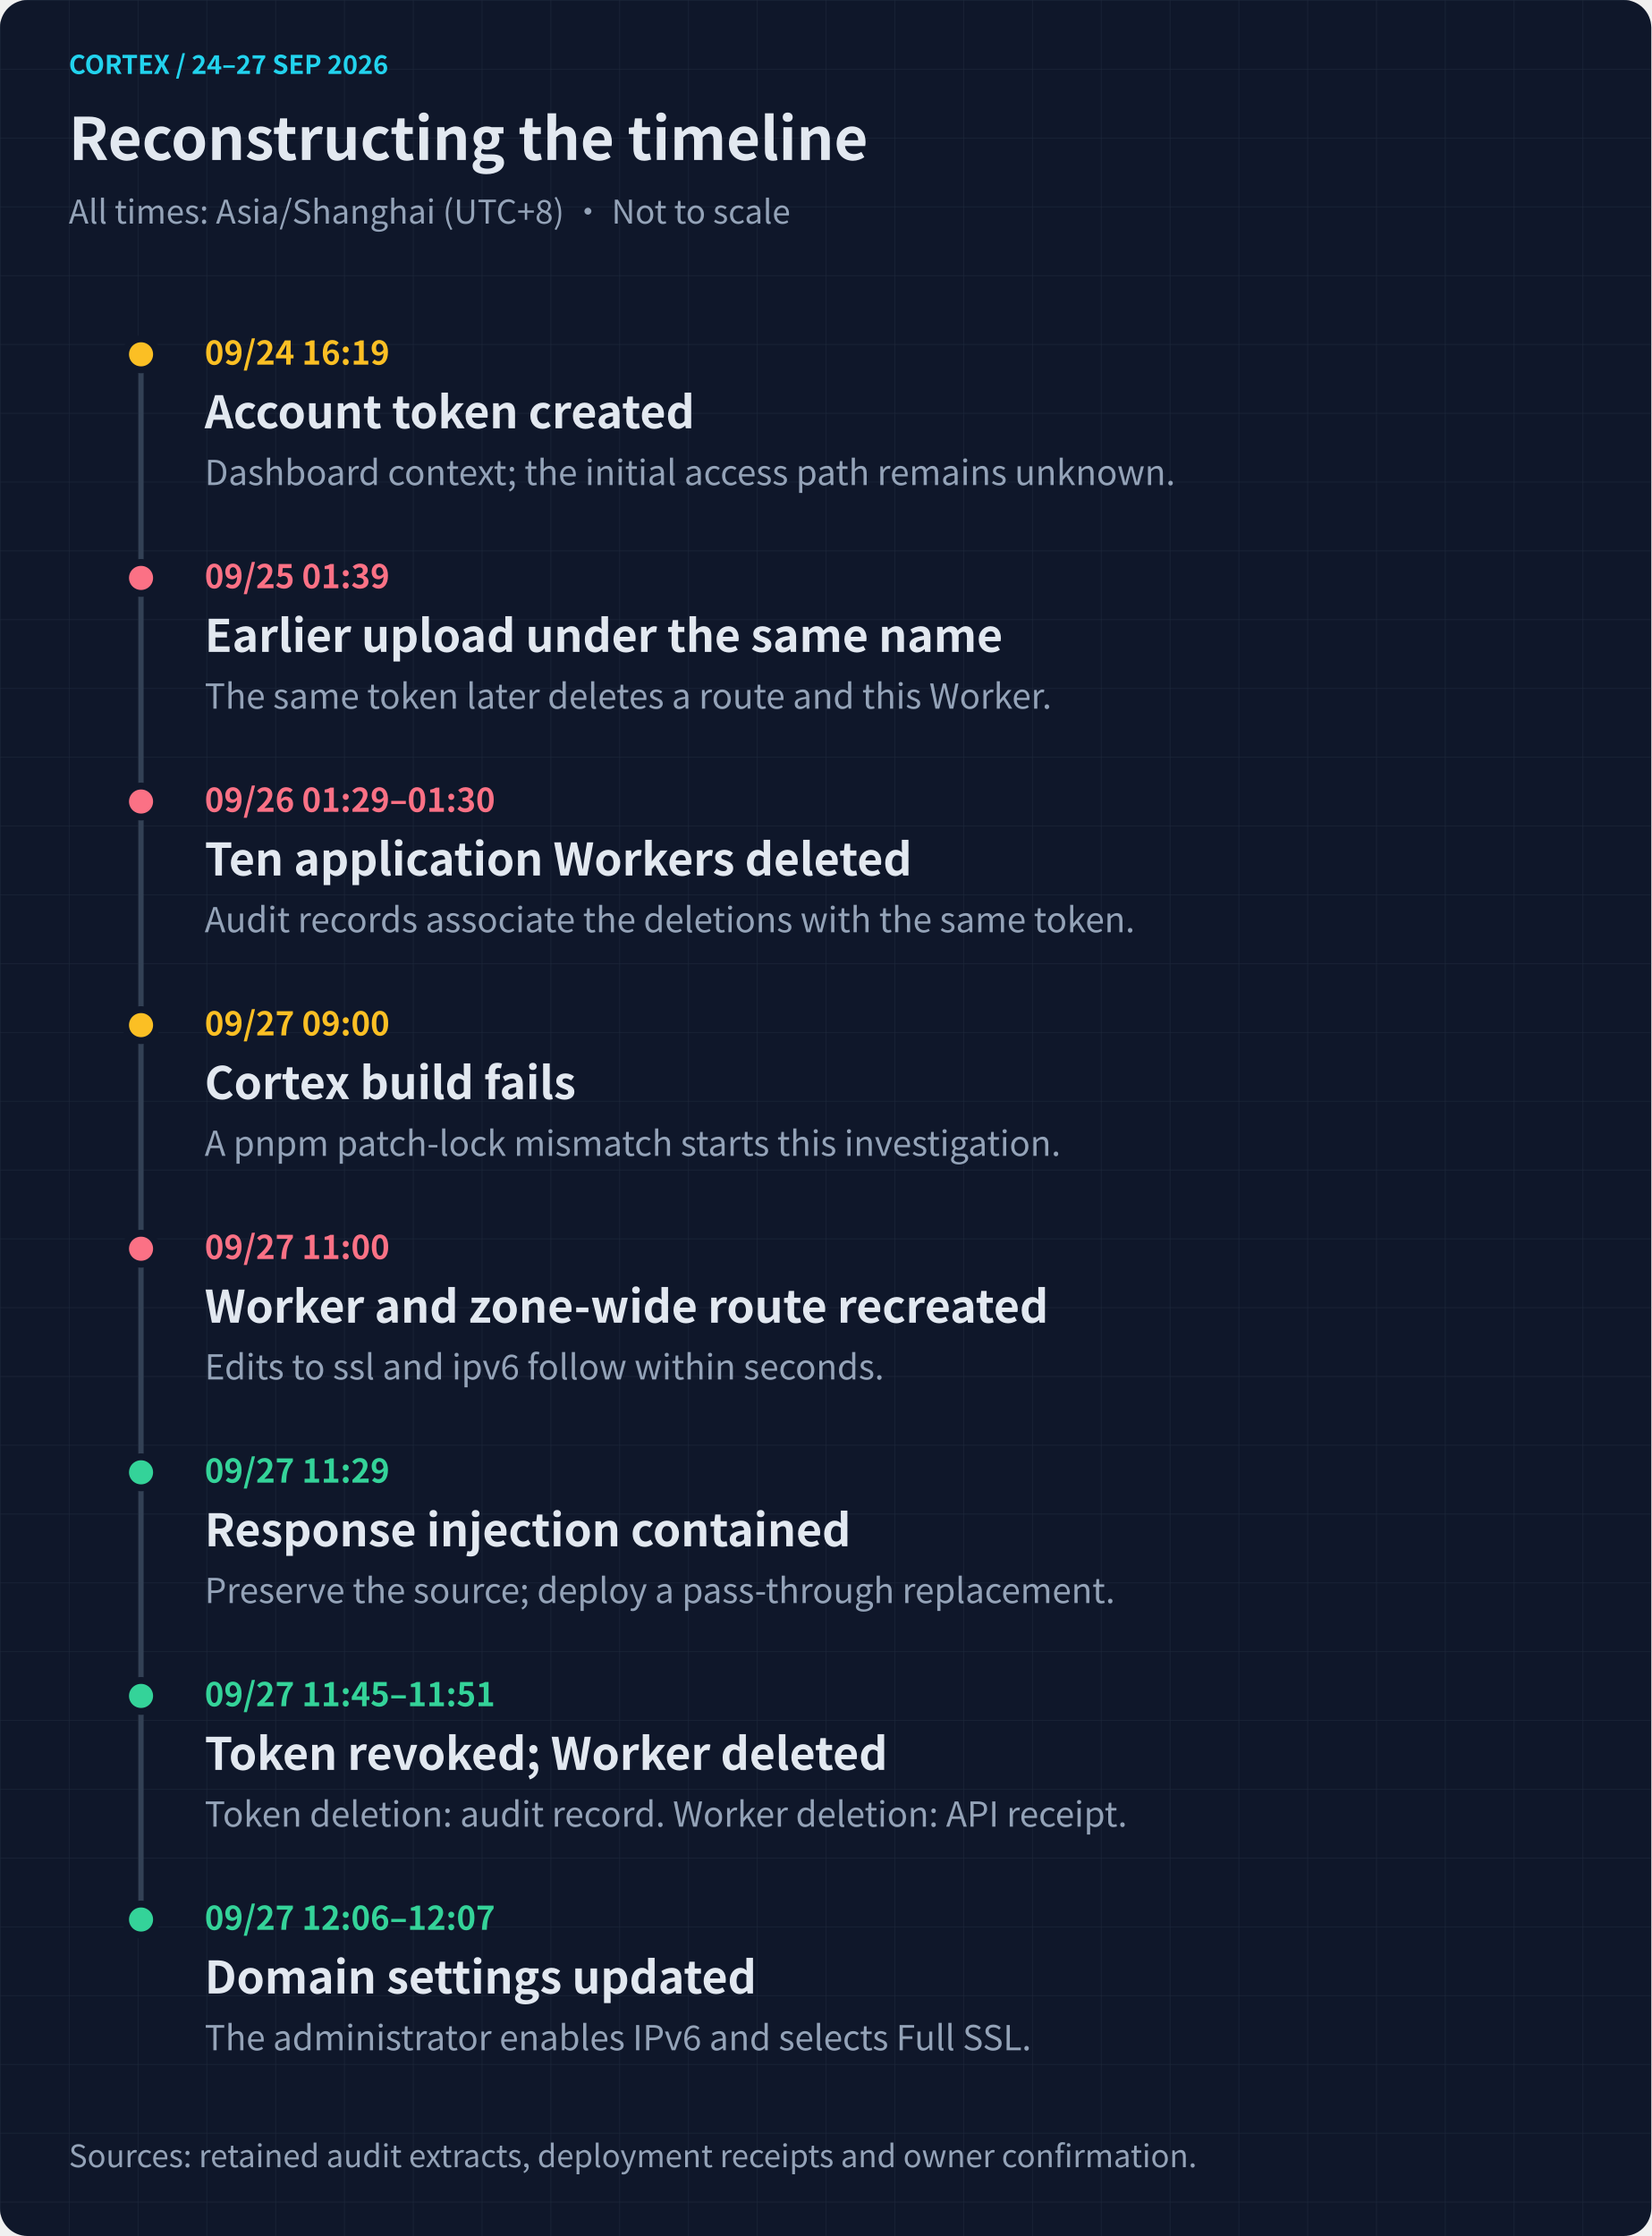
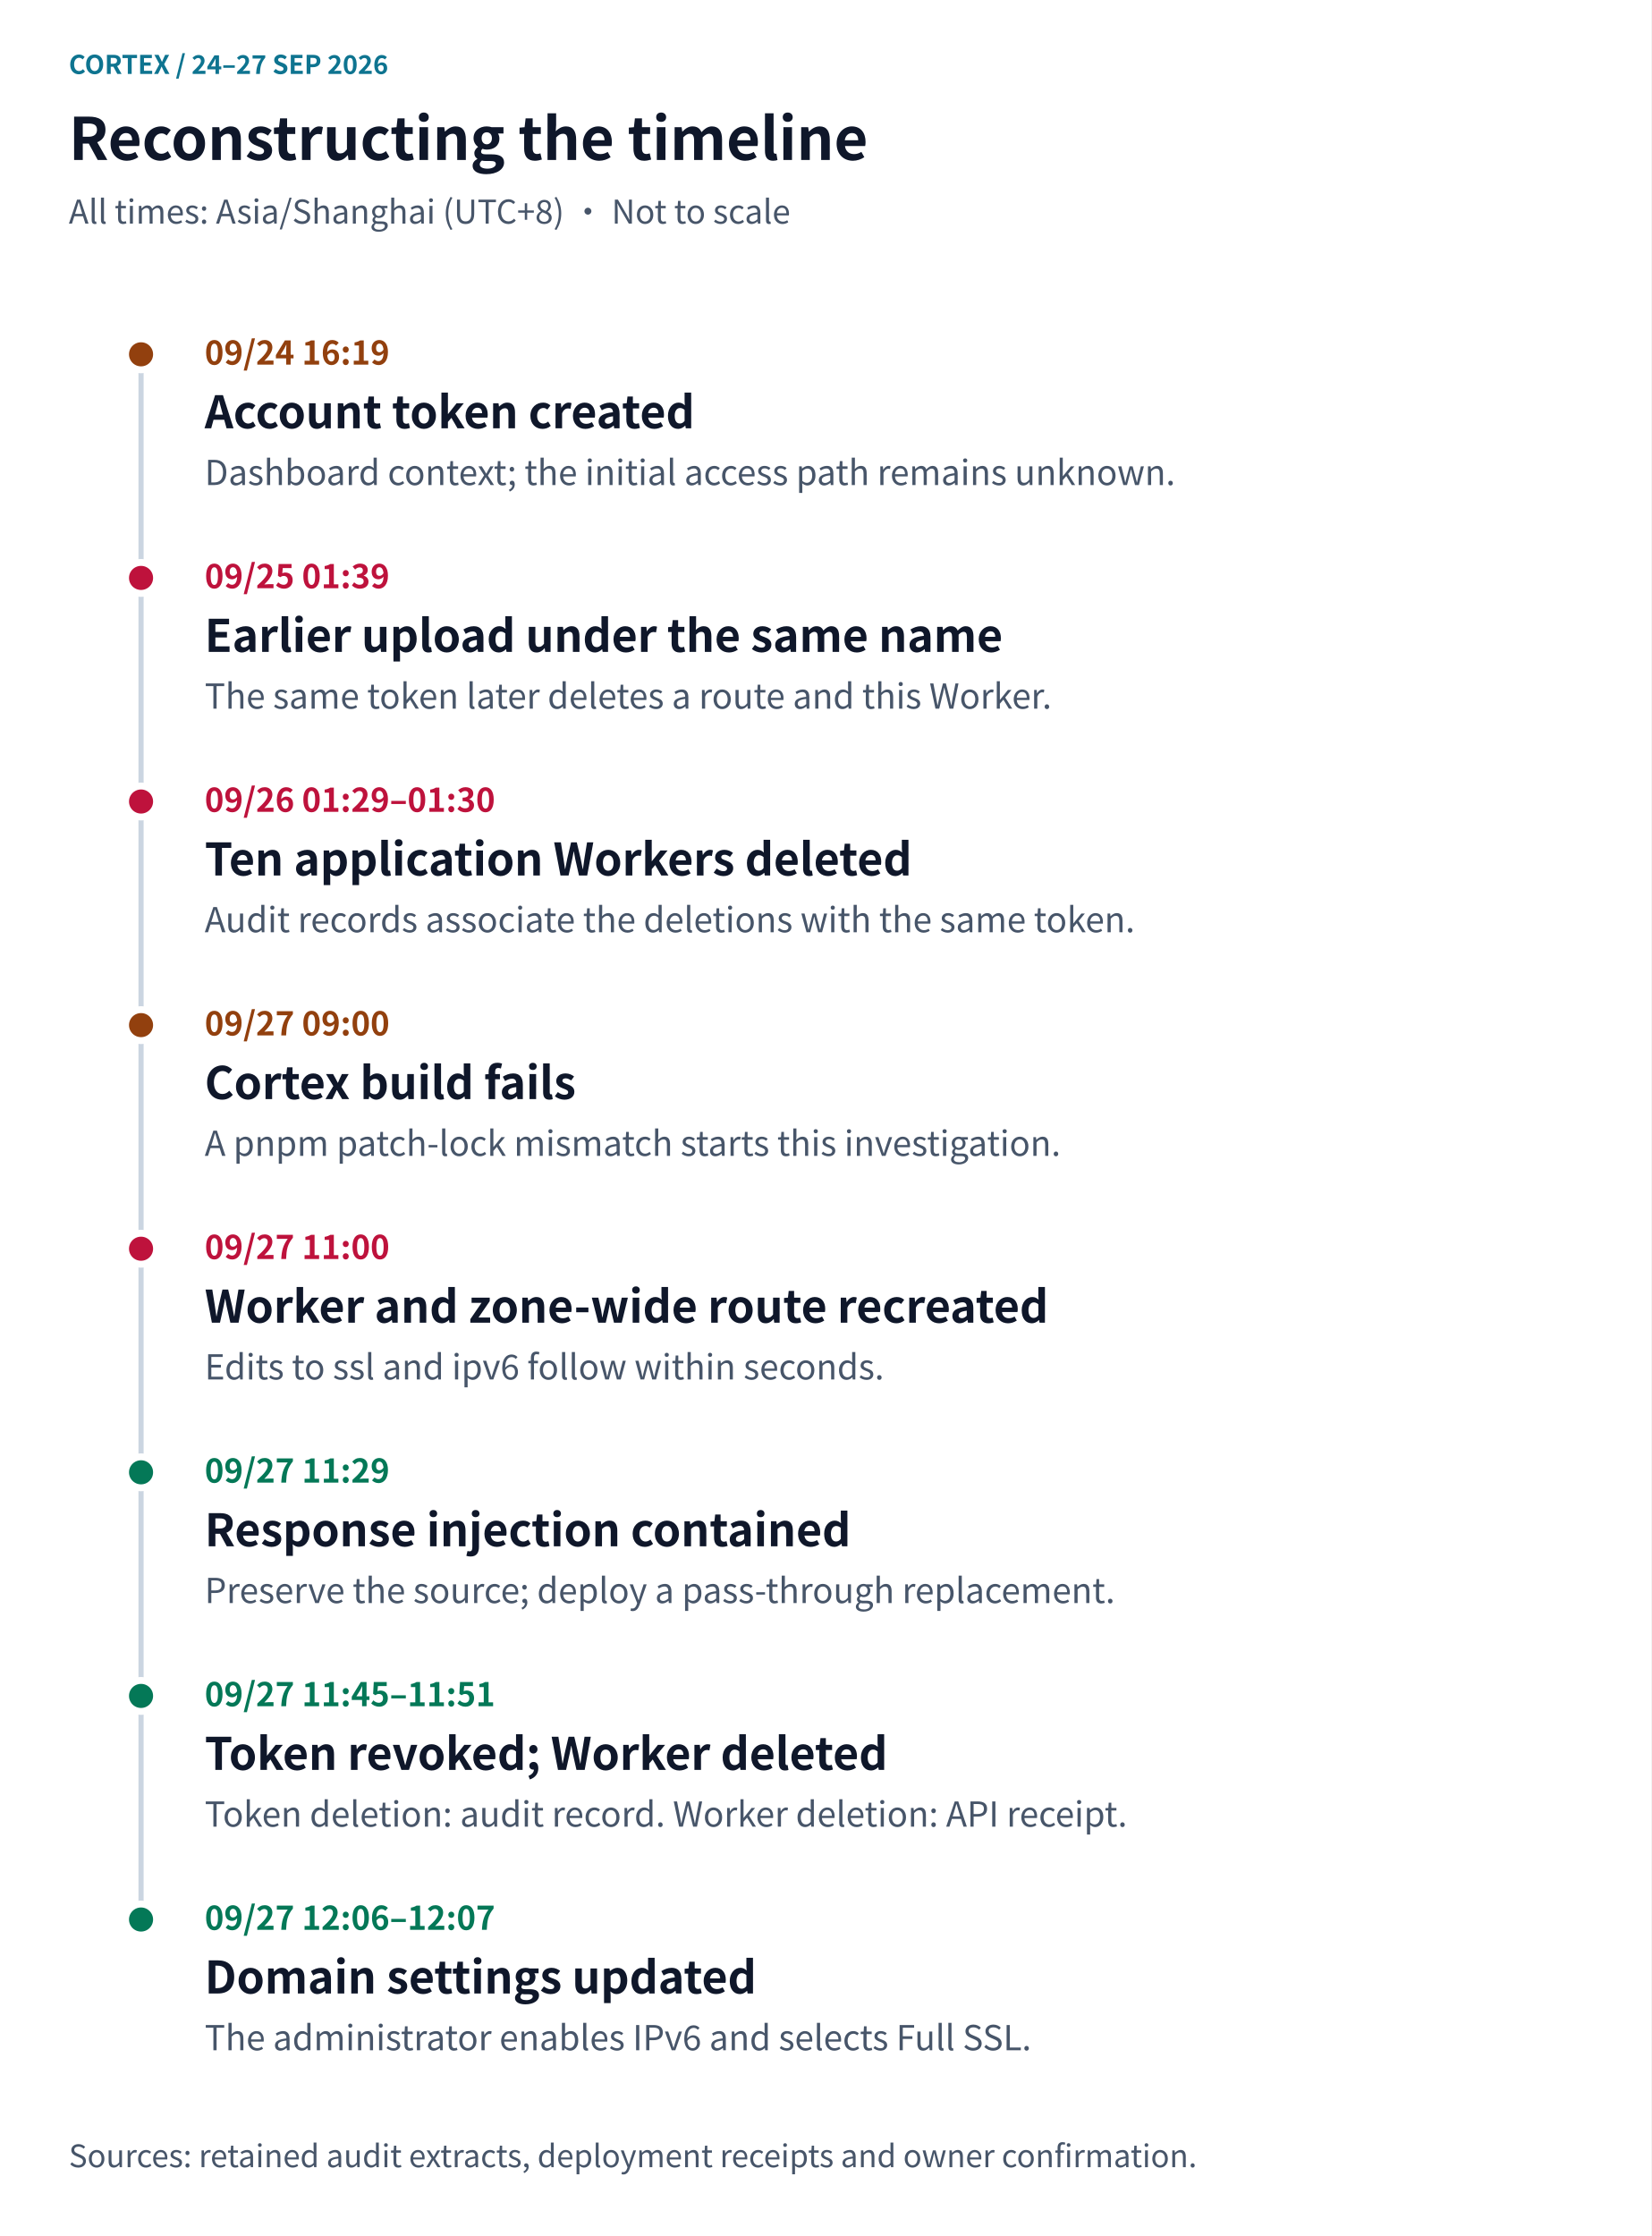
<svg xmlns="http://www.w3.org/2000/svg" viewBox="0 0 960 1300" role="img" aria-labelledby="title desc" lang="en">
  <defs>
    <marker id="arrow-cyan" markerWidth="10" markerHeight="8" refX="9" refY="4" orient="auto">
-       <path d="M0,0 L10,4 L0,8 Z" fill="#22d3ee" />
+       <path d="M0,0 L10,4 L0,8 Z" fill="#0e7490" />
    </marker>
    <marker id="arrow-rose" markerWidth="10" markerHeight="8" refX="9" refY="4" orient="auto">
-       <path d="M0,0 L10,4 L0,8 Z" fill="#fb7185" />
+       <path d="M0,0 L10,4 L0,8 Z" fill="#be123c" />
    </marker>
    <marker id="arrow-green" markerWidth="10" markerHeight="8" refX="9" refY="4" orient="auto">
-       <path d="M0,0 L10,4 L0,8 Z" fill="#34d399" />
+       <path d="M0,0 L10,4 L0,8 Z" fill="#047857" />
    </marker>
    <marker id="arrow-amber" markerWidth="10" markerHeight="8" refX="9" refY="4" orient="auto">
-       <path d="M0,0 L10,4 L0,8 Z" fill="#fbbf24" />
+       <path d="M0,0 L10,4 L0,8 Z" fill="#92400e" />
    </marker>
    <marker id="arrow-slate" markerWidth="10" markerHeight="8" refX="9" refY="4" orient="auto">
-       <path d="M0,0 L10,4 L0,8 Z" fill="#94a3b8" />
+       <path d="M0,0 L10,4 L0,8 Z" fill="#475569" />
    </marker>
-     <pattern id="grid" width="40" height="40" patternUnits="userSpaceOnUse">
-       <path d="M40 0H0V40" fill="none" stroke="#1e293b" stroke-width=".6" />
-     </pattern>
  </defs>
  <style>text{font-family:'PingFang SC','Noto Sans CJK SC','Noto Sans SC',Arial,sans-serif} .mono{font-family:'SFMono-Regular',Consolas,monospace}</style>
-   <rect width="960" height="1300" rx="16" fill="#0f172a" />
-   <rect width="960" height="1300" rx="16" fill="url(#grid)" />
-   <text x="40" y="43" font-size="15" fill="#22d3ee" text-anchor="start" font-weight="600">CORTEX / 24–27 SEP 2026</text>
-   <text x="40" y="93" font-size="34" fill="#e2e8f0" text-anchor="start" font-weight="700">Reconstructing the timeline</text>
-   <text x="40" y="130" font-size="19" fill="#94a3b8" text-anchor="start" font-weight="400">All times: Asia/Shanghai (UTC+8) · Not to scale</text>
-   <line x1="82" y1="206" x2="82" y2="1116" stroke="#334155" stroke-width="3" />
-   <circle cx="82" cy="206" r="9" fill="#fbbf24" stroke="#0f172a" stroke-width="4" />
-   <text x="119" y="212" font-size="19" fill="#fbbf24" text-anchor="start" font-weight="600">09/24 16:19</text>
-   <text x="119" y="249" font-size="26" fill="#e2e8f0" text-anchor="start" font-weight="600">Account token created</text>
-   <text x="119" y="282" font-size="20" fill="#94a3b8" text-anchor="start" font-weight="400">Dashboard context; the initial access path remains unknown.</text>
-   <circle cx="82" cy="336" r="9" fill="#fb7185" stroke="#0f172a" stroke-width="4" />
-   <text x="119" y="342" font-size="19" fill="#fb7185" text-anchor="start" font-weight="600">09/25 01:39</text>
-   <text x="119" y="379" font-size="26" fill="#e2e8f0" text-anchor="start" font-weight="600">Earlier upload under the same name</text>
-   <text x="119" y="412" font-size="20" fill="#94a3b8" text-anchor="start" font-weight="400">The same token later deletes a route and this Worker.</text>
-   <circle cx="82" cy="466" r="9" fill="#fb7185" stroke="#0f172a" stroke-width="4" />
-   <text x="119" y="472" font-size="19" fill="#fb7185" text-anchor="start" font-weight="600">09/26 01:29–01:30</text>
-   <text x="119" y="509" font-size="26" fill="#e2e8f0" text-anchor="start" font-weight="600">Ten application Workers deleted</text>
-   <text x="119" y="542" font-size="20" fill="#94a3b8" text-anchor="start" font-weight="400">Audit records associate the deletions with the same token.</text>
-   <circle cx="82" cy="596" r="9" fill="#fbbf24" stroke="#0f172a" stroke-width="4" />
-   <text x="119" y="602" font-size="19" fill="#fbbf24" text-anchor="start" font-weight="600">09/27 09:00</text>
-   <text x="119" y="639" font-size="26" fill="#e2e8f0" text-anchor="start" font-weight="600">Cortex build fails</text>
-   <text x="119" y="672" font-size="20" fill="#94a3b8" text-anchor="start" font-weight="400">A pnpm patch-lock mismatch starts this investigation.</text>
-   <circle cx="82" cy="726" r="9" fill="#fb7185" stroke="#0f172a" stroke-width="4" />
-   <text x="119" y="732" font-size="19" fill="#fb7185" text-anchor="start" font-weight="600">09/27 11:00</text>
-   <text x="119" y="769" font-size="26" fill="#e2e8f0" text-anchor="start" font-weight="600">Worker and zone-wide route recreated</text>
-   <text x="119" y="802" font-size="20" fill="#94a3b8" text-anchor="start" font-weight="400">Edits to ssl and ipv6 follow within seconds.</text>
-   <circle cx="82" cy="856" r="9" fill="#34d399" stroke="#0f172a" stroke-width="4" />
-   <text x="119" y="862" font-size="19" fill="#34d399" text-anchor="start" font-weight="600">09/27 11:29</text>
-   <text x="119" y="899" font-size="26" fill="#e2e8f0" text-anchor="start" font-weight="600">Response injection contained</text>
-   <text x="119" y="932" font-size="20" fill="#94a3b8" text-anchor="start" font-weight="400">Preserve the source; deploy a pass-through replacement.</text>
-   <circle cx="82" cy="986" r="9" fill="#34d399" stroke="#0f172a" stroke-width="4" />
-   <text x="119" y="992" font-size="19" fill="#34d399" text-anchor="start" font-weight="600">09/27 11:45–11:51</text>
-   <text x="119" y="1029" font-size="26" fill="#e2e8f0" text-anchor="start" font-weight="600">Token revoked; Worker deleted</text>
-   <text x="119" y="1062" font-size="20" fill="#94a3b8" text-anchor="start" font-weight="400">Token deletion: audit record. Worker deletion: API receipt.</text>
-   <circle cx="82" cy="1116" r="9" fill="#34d399" stroke="#0f172a" stroke-width="4" />
-   <text x="119" y="1122" font-size="19" fill="#34d399" text-anchor="start" font-weight="600">09/27 12:06–12:07</text>
-   <text x="119" y="1159" font-size="26" fill="#e2e8f0" text-anchor="start" font-weight="600">Domain settings updated</text>
-   <text x="119" y="1192" font-size="20" fill="#94a3b8" text-anchor="start" font-weight="400">The administrator enables IPv6 and selects Full SSL.</text>
-   <text x="40" y="1260" font-size="18" fill="#94a3b8" text-anchor="start" font-weight="400">Sources: retained audit extracts, deployment receipts and owner confirmation.</text>
+   <rect width="960" height="1300" fill="#ffffff" />
+   <text x="40" y="43" font-size="15" fill="#0e7490" text-anchor="start" font-weight="600">CORTEX / 24–27 SEP 2026</text>
+   <text x="40" y="93" font-size="34" fill="#0f172a" text-anchor="start" font-weight="700">Reconstructing the timeline</text>
+   <text x="40" y="130" font-size="19" fill="#475569" text-anchor="start" font-weight="400">All times: Asia/Shanghai (UTC+8) · Not to scale</text>
+   <line x1="82" y1="206" x2="82" y2="1116" stroke="#cbd5e1" stroke-width="3" />
+   <circle cx="82" cy="206" r="9" fill="#92400e" stroke="#ffffff" stroke-width="4" />
+   <text x="119" y="212" font-size="19" fill="#92400e" text-anchor="start" font-weight="600">09/24 16:19</text>
+   <text x="119" y="249" font-size="26" fill="#0f172a" text-anchor="start" font-weight="600">Account token created</text>
+   <text x="119" y="282" font-size="20" fill="#475569" text-anchor="start" font-weight="400">Dashboard context; the initial access path remains unknown.</text>
+   <circle cx="82" cy="336" r="9" fill="#be123c" stroke="#ffffff" stroke-width="4" />
+   <text x="119" y="342" font-size="19" fill="#be123c" text-anchor="start" font-weight="600">09/25 01:39</text>
+   <text x="119" y="379" font-size="26" fill="#0f172a" text-anchor="start" font-weight="600">Earlier upload under the same name</text>
+   <text x="119" y="412" font-size="20" fill="#475569" text-anchor="start" font-weight="400">The same token later deletes a route and this Worker.</text>
+   <circle cx="82" cy="466" r="9" fill="#be123c" stroke="#ffffff" stroke-width="4" />
+   <text x="119" y="472" font-size="19" fill="#be123c" text-anchor="start" font-weight="600">09/26 01:29–01:30</text>
+   <text x="119" y="509" font-size="26" fill="#0f172a" text-anchor="start" font-weight="600">Ten application Workers deleted</text>
+   <text x="119" y="542" font-size="20" fill="#475569" text-anchor="start" font-weight="400">Audit records associate the deletions with the same token.</text>
+   <circle cx="82" cy="596" r="9" fill="#92400e" stroke="#ffffff" stroke-width="4" />
+   <text x="119" y="602" font-size="19" fill="#92400e" text-anchor="start" font-weight="600">09/27 09:00</text>
+   <text x="119" y="639" font-size="26" fill="#0f172a" text-anchor="start" font-weight="600">Cortex build fails</text>
+   <text x="119" y="672" font-size="20" fill="#475569" text-anchor="start" font-weight="400">A pnpm patch-lock mismatch starts this investigation.</text>
+   <circle cx="82" cy="726" r="9" fill="#be123c" stroke="#ffffff" stroke-width="4" />
+   <text x="119" y="732" font-size="19" fill="#be123c" text-anchor="start" font-weight="600">09/27 11:00</text>
+   <text x="119" y="769" font-size="26" fill="#0f172a" text-anchor="start" font-weight="600">Worker and zone-wide route recreated</text>
+   <text x="119" y="802" font-size="20" fill="#475569" text-anchor="start" font-weight="400">Edits to ssl and ipv6 follow within seconds.</text>
+   <circle cx="82" cy="856" r="9" fill="#047857" stroke="#ffffff" stroke-width="4" />
+   <text x="119" y="862" font-size="19" fill="#047857" text-anchor="start" font-weight="600">09/27 11:29</text>
+   <text x="119" y="899" font-size="26" fill="#0f172a" text-anchor="start" font-weight="600">Response injection contained</text>
+   <text x="119" y="932" font-size="20" fill="#475569" text-anchor="start" font-weight="400">Preserve the source; deploy a pass-through replacement.</text>
+   <circle cx="82" cy="986" r="9" fill="#047857" stroke="#ffffff" stroke-width="4" />
+   <text x="119" y="992" font-size="19" fill="#047857" text-anchor="start" font-weight="600">09/27 11:45–11:51</text>
+   <text x="119" y="1029" font-size="26" fill="#0f172a" text-anchor="start" font-weight="600">Token revoked; Worker deleted</text>
+   <text x="119" y="1062" font-size="20" fill="#475569" text-anchor="start" font-weight="400">Token deletion: audit record. Worker deletion: API receipt.</text>
+   <circle cx="82" cy="1116" r="9" fill="#047857" stroke="#ffffff" stroke-width="4" />
+   <text x="119" y="1122" font-size="19" fill="#047857" text-anchor="start" font-weight="600">09/27 12:06–12:07</text>
+   <text x="119" y="1159" font-size="26" fill="#0f172a" text-anchor="start" font-weight="600">Domain settings updated</text>
+   <text x="119" y="1192" font-size="20" fill="#475569" text-anchor="start" font-weight="400">The administrator enables IPv6 and selects Full SSL.</text>
+   <text x="40" y="1260" font-size="18" fill="#475569" text-anchor="start" font-weight="400">Sources: retained audit extracts, deployment receipts and owner confirmation.</text>
</svg>
